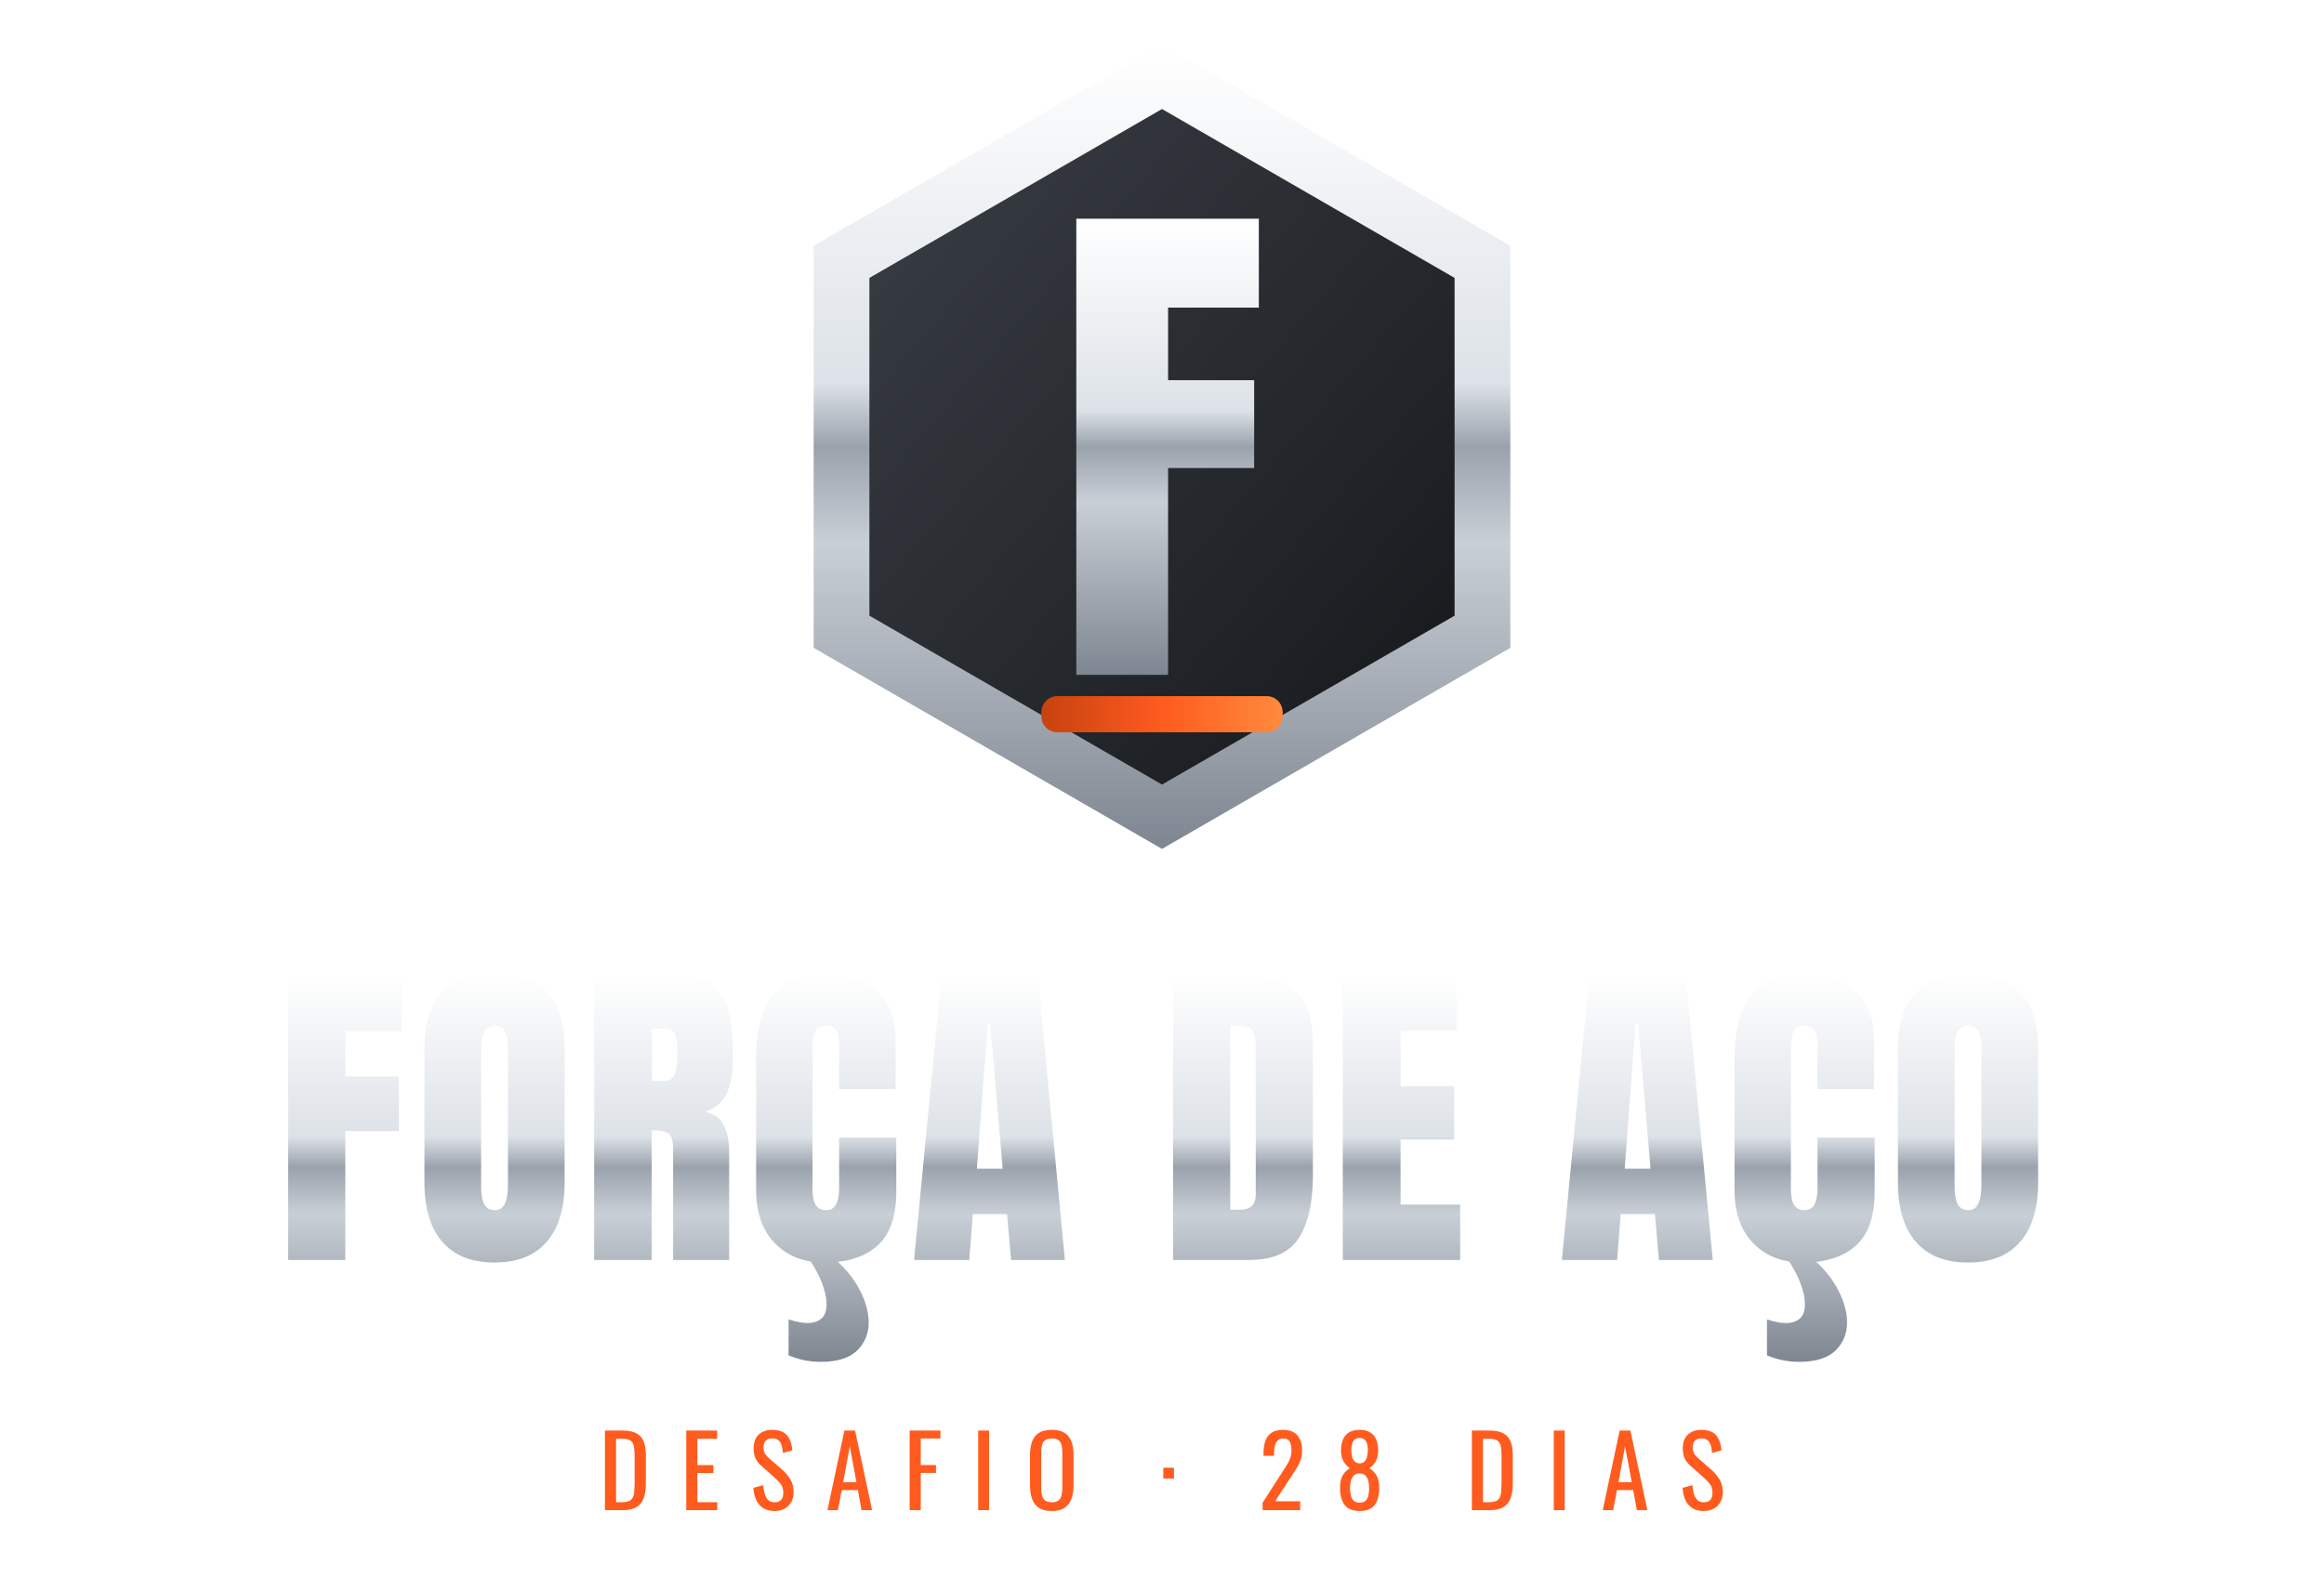
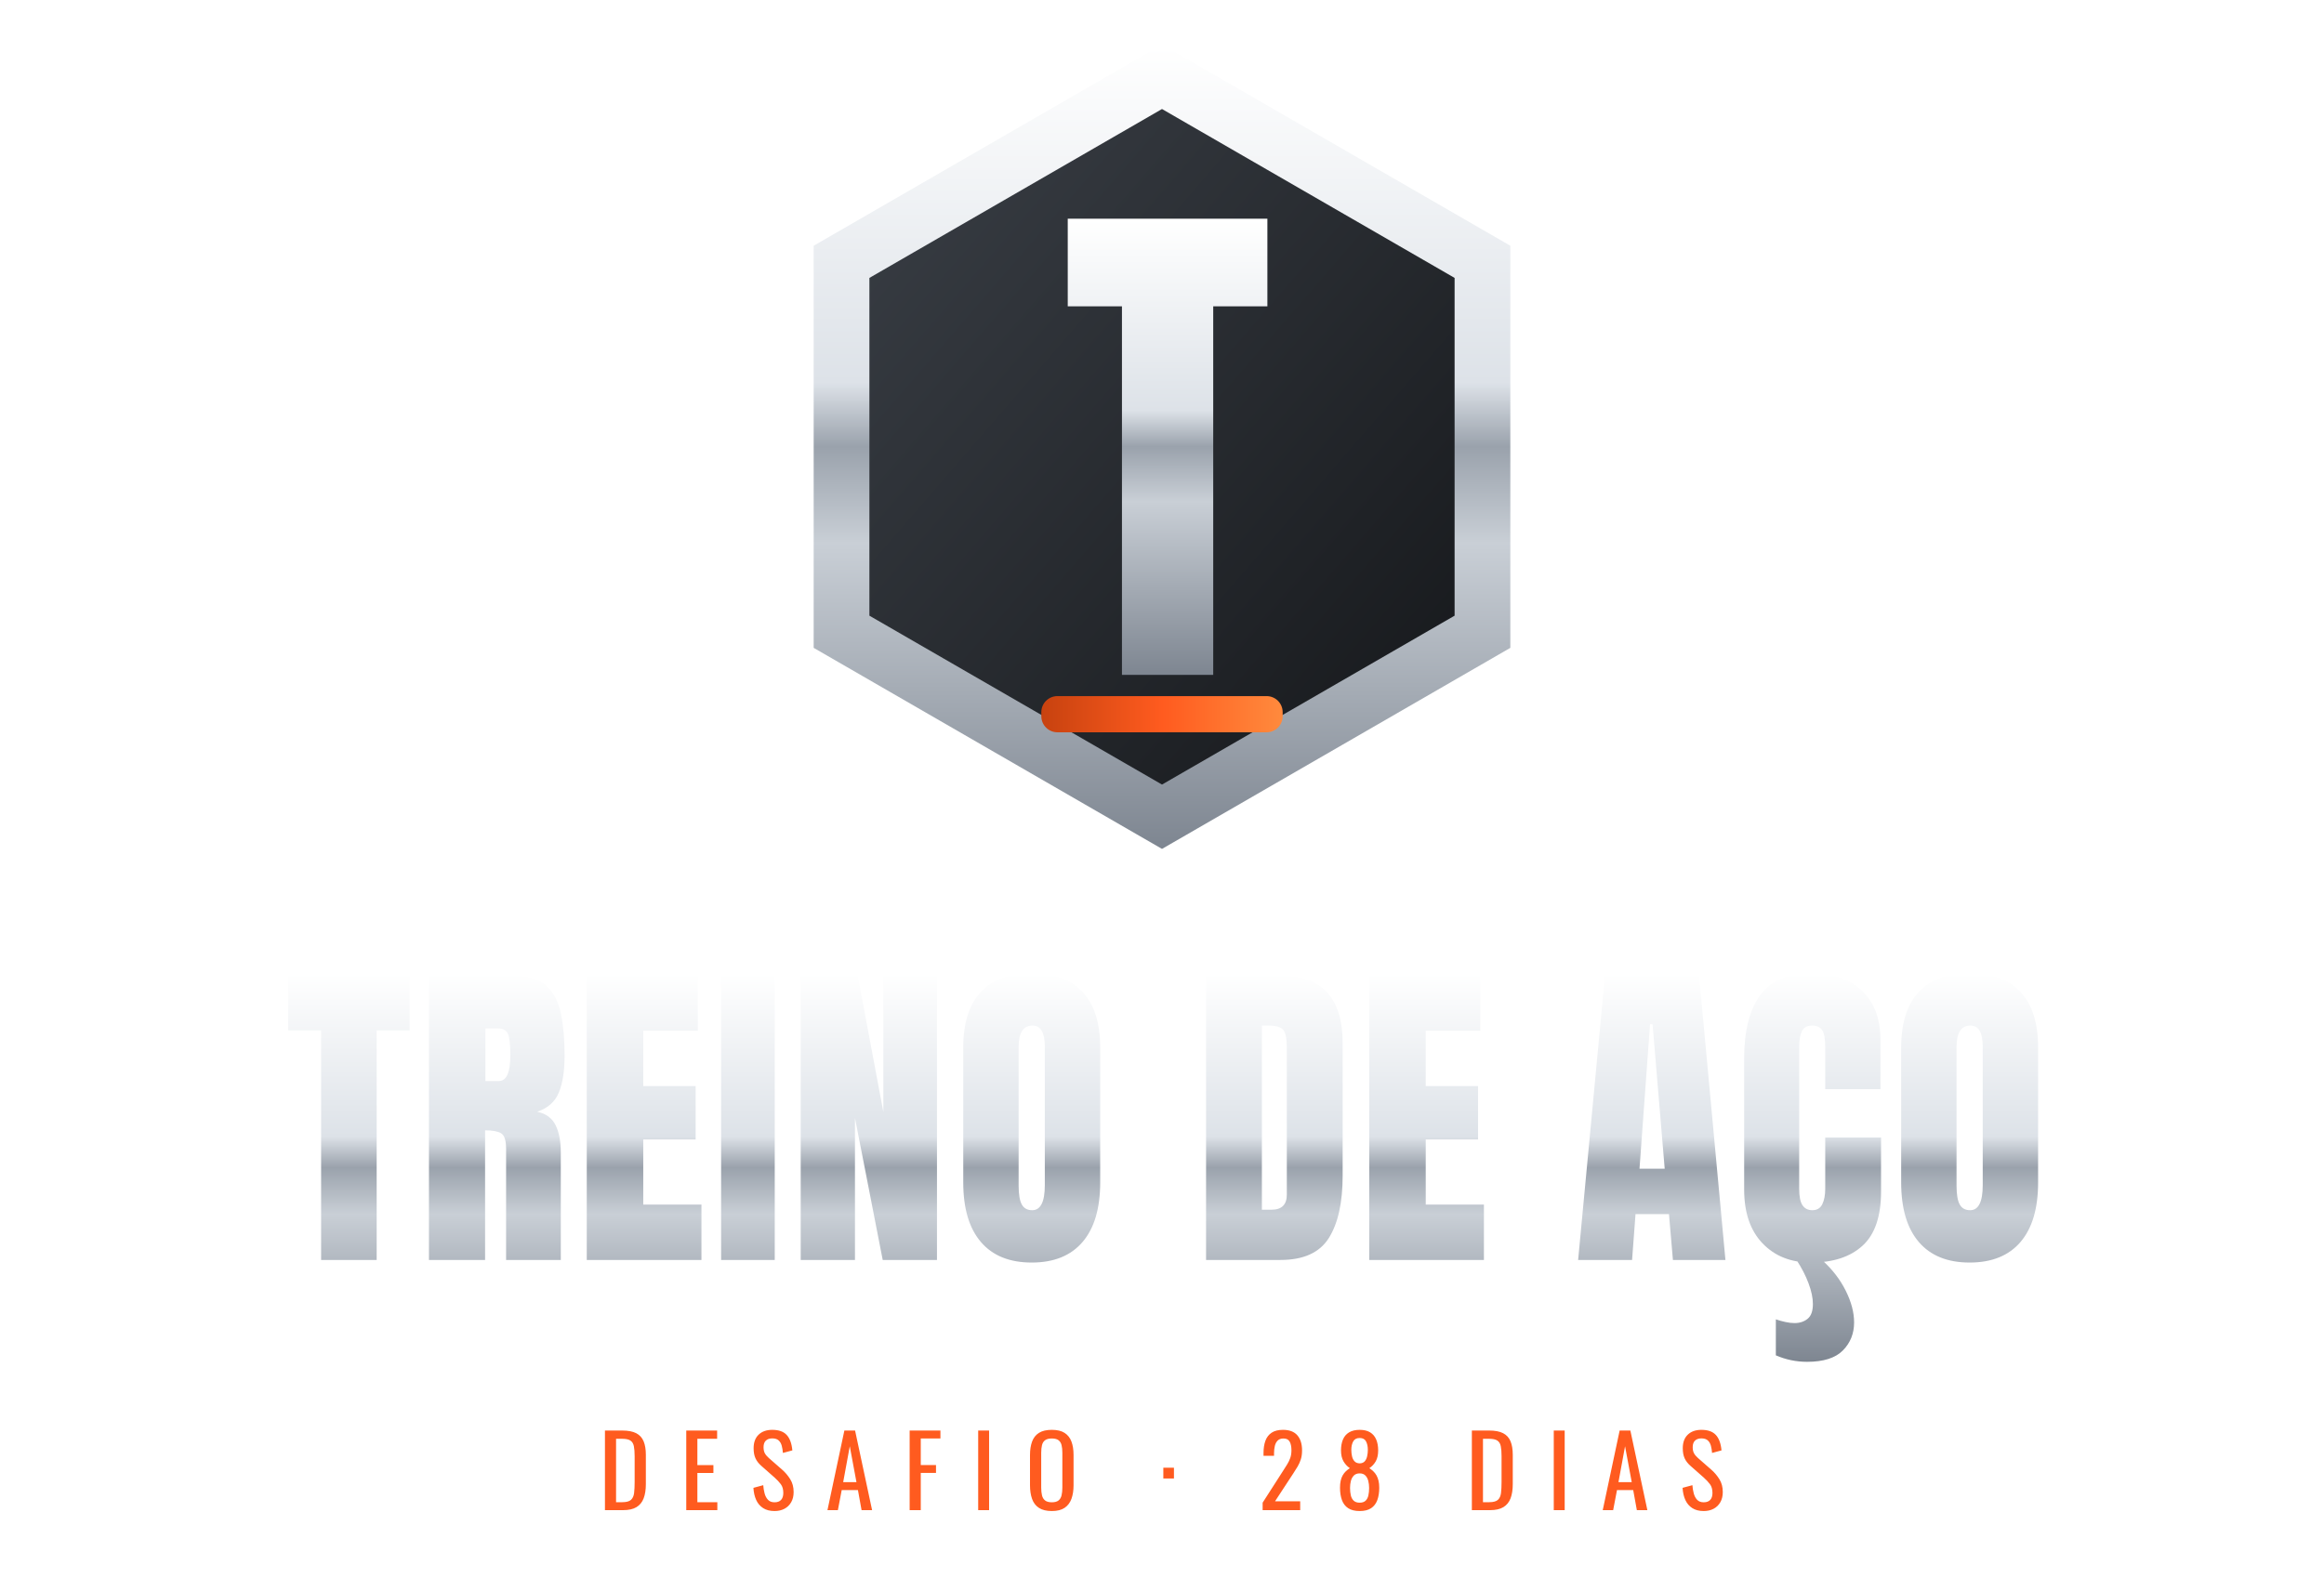
<svg xmlns="http://www.w3.org/2000/svg" viewBox="0 0 520 356" width="520" height="356">
  <defs>
    <linearGradient id="steel" x1="0" y1="0" x2="0" y2="1">
      <stop offset="0" stop-color="#FFFFFF" />
      <stop offset=".42" stop-color="#DDE2E8" />
      <stop offset=".5" stop-color="#9AA2AC" />
      <stop offset=".62" stop-color="#C9CFD6" />
      <stop offset="1" stop-color="#7E8691" />
    </linearGradient>
    <linearGradient id="steelDark" x1="0" y1="0" x2="1" y2="1">
      <stop offset="0" stop-color="#3A3F46" />
      <stop offset="1" stop-color="#15171A" />
    </linearGradient>
    <linearGradient id="ember" x1="0" y1="0" x2="1" y2="0">
      <stop offset="0" stop-color="#C7420F" />
      <stop offset=".5" stop-color="#FF5B1F" />
      <stop offset="1" stop-color="#FF8A3D" />
    </linearGradient>
  </defs>
  <g>
    <path d="M260.00,10.00 L337.94,55.00 L337.94,145.00 L260.00,190.00 L182.06,145.00 L182.06,55.00 Z" fill="url(#steel)" />
    <path d="M260.00,24.40 L325.47,62.20 L325.47,137.80 L260.00,175.60 L194.53,137.80 L194.53,62.20 Z" fill="url(#steelDark)" />
-     <path d="M240.828 151.047V48.953H281.666V68.85H261.363V85.092H280.622V104.757H261.363V151.047Z" fill="url(#steel)" />
+     <path d="M251.04 151.05V68.56H238.91V48.95H283.58V68.56H271.46V151.05Z" fill="url(#steel)" />
    <rect x="233.00" y="155.80" width="54.00" height="8.10" rx="3.60" fill="url(#ember)" />
  </g>
-   <path d="M64.475 282.0V218.406H89.913V230.8H77.266V240.917H89.262V253.166H77.266V282.0Z M110.652 282.578Q103.027 282.578 98.999 277.971Q94.97 273.364 94.97 264.656V234.449Q94.97 226.283 98.963 222.056Q102.955 217.828 110.652 217.828Q118.348 217.828 122.34 222.056Q126.333 226.283 126.333 234.449V264.656Q126.333 273.364 122.304 277.971Q118.276 282.578 110.652 282.578ZM110.76 270.871Q113.651 270.871 113.651 265.271V234.232Q113.651 229.535 110.832 229.535Q107.652 229.535 107.652 234.341V265.343Q107.652 268.306 108.375 269.588Q109.098 270.871 110.76 270.871Z M132.944 282.0V218.406H152.456Q157.334 218.406 159.827 220.628Q162.32 222.851 163.169 226.843Q164.018 230.836 164.018 236.22Q164.018 241.423 162.699 244.53Q161.381 247.638 157.731 248.83Q160.73 249.444 161.941 251.811Q163.151 254.178 163.151 257.936V282.0H150.613V257.104Q150.613 254.322 149.475 253.654Q148.337 252.985 145.807 252.985V282.0ZM145.88 241.965H148.951Q151.589 241.965 151.589 236.22Q151.589 232.498 151.01 231.342Q150.432 230.186 148.842 230.186H145.88Z M184.504 282.578Q177.603 282.578 173.393 278.278Q169.184 273.979 169.184 266.246V236.906Q169.184 227.656 172.851 222.742Q176.519 217.828 184.793 217.828Q189.31 217.828 192.833 219.49Q196.356 221.152 198.379 224.458Q200.403 227.765 200.403 232.787V243.771H187.756V234.377Q187.756 231.522 187.033 230.529Q186.311 229.535 184.793 229.535Q183.023 229.535 182.408 230.818Q181.794 232.101 181.794 234.232V266.065Q181.794 268.703 182.571 269.787Q183.348 270.871 184.793 270.871Q186.419 270.871 187.088 269.534Q187.756 268.197 187.756 266.065V254.611H200.547V266.644Q200.547 275.026 196.32 278.802Q192.092 282.578 184.504 282.578ZM183.601 304.8Q179.879 304.8 176.446 303.354V295.297Q177.567 295.658 178.651 295.893Q179.735 296.128 180.71 296.128Q182.517 296.128 183.727 295.17Q184.938 294.213 184.938 291.864Q184.938 289.841 183.944 287.239Q182.95 284.638 181.18 282.0H186.997Q190.502 285.071 192.435 288.847Q194.368 292.623 194.368 295.983Q194.368 299.705 191.803 302.252Q189.237 304.8 183.601 304.8Z M204.52 282.0 210.663 218.406H232.234L238.268 282.0H226.236L225.333 271.738H217.673L216.878 282.0ZM218.576 261.585H224.357L221.575 229.246H220.997Z  M262.474 282.0V218.406H279.963Q286.828 218.406 290.297 222.218Q293.765 226.03 293.765 233.365V263.139Q293.765 272.172 290.604 277.086Q287.442 282.0 279.529 282.0ZM275.265 270.763H277.469Q280.974 270.763 280.974 267.366V234.558Q280.974 231.378 280.125 230.457Q279.276 229.535 276.675 229.535H275.265Z M300.449 282.0V218.406H325.886V230.691H313.384V243.085H325.38V255.045H313.384V269.606H326.717V282.0Z  M349.478 282.0 355.62 218.406H377.192L383.226 282.0H371.194L370.29 271.738H362.63L361.835 282.0ZM363.534 261.585H369.315L366.533 229.246H365.954Z M403.423 282.578Q396.521 282.578 392.312 278.278Q388.102 273.979 388.102 266.246V236.906Q388.102 227.656 391.77 222.742Q395.437 217.828 403.712 217.828Q408.228 217.828 411.751 219.49Q415.274 221.152 417.298 224.458Q419.321 227.765 419.321 232.787V243.771H406.675V234.377Q406.675 231.522 405.952 230.529Q405.229 229.535 403.712 229.535Q401.941 229.535 401.327 230.818Q400.713 232.101 400.713 234.232V266.065Q400.713 268.703 401.49 269.787Q402.266 270.871 403.712 270.871Q405.338 270.871 406.006 269.534Q406.675 268.197 406.675 266.065V254.611H419.466V266.644Q419.466 275.026 415.238 278.802Q411.011 282.578 403.423 282.578ZM402.519 304.8Q398.798 304.8 395.365 303.354V295.297Q396.485 295.658 397.569 295.893Q398.653 296.128 399.629 296.128Q401.435 296.128 402.646 295.17Q403.856 294.213 403.856 291.864Q403.856 289.841 402.863 287.239Q401.869 284.638 400.098 282.0H405.916Q409.421 285.071 411.354 288.847Q413.287 292.623 413.287 295.983Q413.287 299.705 410.722 302.252Q408.156 304.8 402.519 304.8Z M440.349 282.578Q432.725 282.578 428.696 277.971Q424.667 273.364 424.667 264.656V234.449Q424.667 226.283 428.66 222.056Q432.653 217.828 440.349 217.828Q448.045 217.828 452.038 222.056Q456.031 226.283 456.031 234.449V264.656Q456.031 273.364 452.002 277.971Q447.973 282.578 440.349 282.578ZM440.457 270.871Q443.348 270.871 443.348 265.271V234.232Q443.348 229.535 440.53 229.535Q437.35 229.535 437.35 234.341V265.343Q437.35 268.306 438.073 269.588Q438.795 270.871 440.457 270.871Z" fill="url(#steel)" />
+   <path d="M71.85 282V230.62H64.48V218.41H91.65V230.62H84.28V282ZM95.98 282V218.41H115.04Q119.8 218.41 122.24 220.63Q124.67 222.85 125.5 226.84Q126.33 230.84 126.33 236.22Q126.33 241.42 125.04 244.53Q123.76 247.64 120.19 248.83Q123.12 249.44 124.3 251.81Q125.48 254.18 125.48 257.94V282H113.24V257.1Q113.24 254.32 112.13 253.65Q111.01 252.99 108.54 252.99V282ZM108.61 241.96H111.61Q114.19 241.96 114.19 236.22Q114.19 232.5 113.63 231.34Q113.06 230.19 111.51 230.19H108.61ZM131.29 282V218.41H156.14V230.69H143.93V243.08H155.65V255.04H143.93V269.61H156.95V282ZM161.35 282V218.41H173.35V282ZM179.16 282V218.41H191.93L197.65 248.87V218.41H209.65V282H197.51L191.3 250.2V282ZM230.85 282.58Q223.4 282.58 219.47 277.97Q215.53 273.36 215.53 264.66V234.45Q215.53 226.28 219.43 222.06Q223.33 217.83 230.85 217.83Q238.37 217.83 242.27 222.06Q246.17 226.28 246.17 234.45V264.66Q246.17 273.36 242.23 277.97Q238.3 282.58 230.85 282.58ZM230.96 270.87Q233.78 270.87 233.78 265.27V234.23Q233.78 229.54 231.03 229.54Q227.92 229.54 227.92 234.34V265.34Q227.92 268.31 228.63 269.59Q229.33 270.87 230.96 270.87ZM269.86 282V218.41H286.94Q293.64 218.41 297.03 222.22Q300.42 226.03 300.42 233.37V263.14Q300.42 272.17 297.33 277.09Q294.24 282 286.51 282ZM282.35 270.76H284.5Q287.93 270.76 287.93 267.37V234.56Q287.93 231.38 287.1 230.46Q286.27 229.54 283.73 229.54H282.35ZM306.37 282V218.41H331.22V230.69H319.01V243.08H330.72V255.04H319.01V269.61H332.03V282ZM353.11 282 359.11 218.41H380.18L386.07 282H374.32L373.44 271.74H365.95L365.18 282ZM366.84 261.58H372.48L369.77 229.25H369.2ZM405.22 282.58Q398.48 282.58 394.37 278.28Q390.26 273.98 390.26 266.25V236.91Q390.26 227.66 393.84 222.74Q397.42 217.83 405.5 217.83Q409.92 217.83 413.36 219.49Q416.8 221.15 418.77 224.46Q420.75 227.76 420.75 232.79V243.77H408.4V234.38Q408.4 231.52 407.69 230.53Q406.99 229.54 405.5 229.54Q403.77 229.54 403.17 230.82Q402.57 232.1 402.57 234.23V266.07Q402.57 268.7 403.33 269.79Q404.09 270.87 405.5 270.87Q407.09 270.87 407.74 269.53Q408.4 268.2 408.4 266.07V254.61H420.89V266.64Q420.89 275.03 416.76 278.8Q412.63 282.58 405.22 282.58ZM404.34 304.8Q400.7 304.8 397.35 303.35V295.3Q398.44 295.66 399.5 295.89Q400.56 296.13 401.52 296.13Q403.28 296.13 404.46 295.17Q405.64 294.21 405.64 291.86Q405.64 289.84 404.67 287.24Q403.7 284.64 401.97 282H407.66Q411.08 285.07 412.97 288.85Q414.86 292.62 414.86 295.98Q414.86 299.71 412.35 302.25Q409.84 304.8 404.34 304.8ZM440.71 282.58Q433.27 282.58 429.33 277.97Q425.39 273.36 425.39 264.66V234.45Q425.39 226.28 429.29 222.06Q433.2 217.83 440.71 217.83Q448.23 217.83 452.13 222.06Q456.03 226.28 456.03 234.45V264.66Q456.03 273.36 452.1 277.97Q448.16 282.58 440.71 282.58ZM440.82 270.87Q443.64 270.87 443.64 265.27V234.23Q443.64 229.54 440.89 229.54Q437.78 229.54 437.78 234.34V265.34Q437.78 268.31 438.49 269.59Q439.2 270.87 440.82 270.87Z" fill="url(#steel)" />
  <path d="M135.359 338.0V320.18H139.231Q141.211 320.18 142.366 320.785Q143.521 321.39 144.016 322.6Q144.511 323.81 144.511 325.614V332.17Q144.511 334.062 144.016 335.36Q143.521 336.658 142.41 337.329Q141.299 338.0 139.429 338.0ZM137.845 336.218H139.253Q140.617 336.218 141.189 335.69Q141.761 335.162 141.882 334.15Q142.003 333.138 142.003 331.708V325.922Q142.003 324.536 141.827 323.678Q141.651 322.82 141.057 322.424Q140.463 322.028 139.187 322.028H137.845Z M153.553 338.0V320.18H160.461V322.028H156.039V327.924H159.625V329.684H156.039V336.218H160.505V338.0Z M173.309 338.198Q171.769 338.198 170.746 337.538Q169.723 336.878 169.195 335.712Q168.667 334.546 168.579 333.006L170.779 332.412Q170.845 333.358 171.076 334.238Q171.307 335.118 171.835 335.679Q172.363 336.24 173.309 336.24Q174.277 336.24 174.772 335.701Q175.267 335.162 175.267 334.15Q175.267 332.94 174.717 332.203Q174.167 331.466 173.331 330.718L170.339 328.078Q169.459 327.308 169.041 326.395Q168.623 325.482 168.623 324.14Q168.623 322.182 169.745 321.104Q170.867 320.026 172.803 320.026Q173.859 320.026 174.662 320.301Q175.465 320.576 176.004 321.148Q176.543 321.72 176.862 322.589Q177.181 323.458 177.291 324.624L175.179 325.196Q175.113 324.316 174.915 323.579Q174.717 322.842 174.222 322.391Q173.727 321.94 172.803 321.94Q171.879 321.94 171.362 322.435Q170.845 322.93 170.845 323.898Q170.845 324.712 171.12 325.24Q171.395 325.768 172.011 326.318L175.025 328.958Q176.037 329.838 176.807 331.059Q177.577 332.28 177.577 333.952Q177.577 335.272 177.027 336.229Q176.477 337.186 175.52 337.692Q174.563 338.198 173.309 338.198Z M185.145 338.0 188.929 320.18H191.327L195.133 338.0H192.779L191.965 333.512H188.335L187.477 338.0ZM188.665 331.73H191.635L190.139 323.7Z M203.537 338.0V320.18H210.423V321.962H206.023V327.902H209.433V329.662H206.023V338.0Z M218.871 338.0V320.18H221.313V338.0Z M235.349 338.198Q233.545 338.198 232.467 337.494Q231.389 336.79 230.927 335.481Q230.465 334.172 230.465 332.412V325.658Q230.465 323.898 230.938 322.633Q231.411 321.368 232.478 320.697Q233.545 320.026 235.349 320.026Q237.153 320.026 238.209 320.708Q239.265 321.39 239.738 322.644Q240.211 323.898 240.211 325.658V332.434Q240.211 334.172 239.738 335.47Q239.265 336.768 238.209 337.483Q237.153 338.198 235.349 338.198ZM235.349 336.24Q236.339 336.24 236.845 335.833Q237.351 335.426 237.527 334.689Q237.703 333.952 237.703 332.962V325.152Q237.703 324.162 237.527 323.447Q237.351 322.732 236.845 322.347Q236.339 321.962 235.349 321.962Q234.359 321.962 233.842 322.347Q233.325 322.732 233.149 323.447Q232.973 324.162 232.973 325.152V332.962Q232.973 333.952 233.149 334.689Q233.325 335.426 233.842 335.833Q234.359 336.24 235.349 336.24Z  M260.297 330.916V328.496H262.673V330.916Z  M282.517 338.0V336.328L287.049 329.266Q287.555 328.474 287.984 327.792Q288.413 327.11 288.688 326.351Q288.963 325.592 288.963 324.602Q288.963 323.37 288.567 322.666Q288.171 321.962 287.181 321.962Q286.345 321.962 285.883 322.424Q285.421 322.886 285.245 323.634Q285.069 324.382 285.069 325.24V325.834H282.715V325.218Q282.715 323.612 283.144 322.457Q283.573 321.302 284.53 320.664Q285.487 320.026 287.071 320.026Q289.227 320.026 290.283 321.247Q291.339 322.468 291.339 324.624Q291.339 325.768 291.064 326.626Q290.789 327.484 290.349 328.232Q289.909 328.98 289.381 329.772L285.289 336.02H290.921V338.0Z M304.231 338.198Q302.625 338.198 301.657 337.56Q300.689 336.922 300.26 335.745Q299.831 334.568 299.831 332.984Q299.831 332.082 299.985 331.4Q300.139 330.718 300.436 330.201Q300.733 329.684 301.14 329.299Q301.547 328.914 302.031 328.606Q301.151 328.012 300.601 327.055Q300.051 326.098 300.051 324.624Q300.051 323.216 300.491 322.182Q300.931 321.148 301.866 320.587Q302.801 320.026 304.231 320.026Q305.661 320.026 306.574 320.587Q307.487 321.148 307.927 322.182Q308.367 323.216 308.367 324.624Q308.367 326.12 307.828 327.066Q307.289 328.012 306.387 328.606Q306.871 328.914 307.278 329.299Q307.685 329.684 307.982 330.201Q308.279 330.718 308.444 331.4Q308.609 332.082 308.609 332.984Q308.609 334.568 308.18 335.745Q307.751 336.922 306.794 337.56Q305.837 338.198 304.231 338.198ZM304.231 336.328Q305.089 336.328 305.551 335.888Q306.013 335.448 306.178 334.7Q306.343 333.952 306.343 333.028Q306.343 332.192 306.156 331.455Q305.969 330.718 305.507 330.245Q305.045 329.772 304.231 329.772Q303.417 329.772 302.944 330.234Q302.471 330.696 302.273 331.433Q302.075 332.17 302.075 333.028Q302.075 333.952 302.251 334.7Q302.427 335.448 302.9 335.888Q303.373 336.328 304.231 336.328ZM304.231 327.528Q304.979 327.506 305.364 327.066Q305.749 326.626 305.903 325.933Q306.057 325.24 306.057 324.492Q306.057 323.392 305.661 322.622Q305.265 321.852 304.231 321.852Q303.197 321.852 302.779 322.622Q302.361 323.392 302.361 324.492Q302.361 325.24 302.515 325.933Q302.669 326.626 303.076 327.066Q303.483 327.506 304.231 327.528Z  M329.333 338.0V320.18H333.205Q335.185 320.18 336.34 320.785Q337.495 321.39 337.99 322.6Q338.485 323.81 338.485 325.614V332.17Q338.485 334.062 337.99 335.36Q337.495 336.658 336.384 337.329Q335.273 338.0 333.403 338.0ZM331.819 336.218H333.227Q334.591 336.218 335.163 335.69Q335.735 335.162 335.856 334.15Q335.977 333.138 335.977 331.708V325.922Q335.977 324.536 335.801 323.678Q335.625 322.82 335.031 322.424Q334.437 322.028 333.161 322.028H331.819Z M347.659 338.0V320.18H350.101V338.0Z M358.615 338.0 362.399 320.18H364.797L368.603 338.0H366.249L365.435 333.512H361.805L360.947 338.0ZM362.135 331.73H365.105L363.609 323.7Z M381.209 338.198Q379.669 338.198 378.646 337.538Q377.623 336.878 377.095 335.712Q376.567 334.546 376.479 333.006L378.679 332.412Q378.745 333.358 378.976 334.238Q379.207 335.118 379.735 335.679Q380.263 336.24 381.209 336.24Q382.177 336.24 382.672 335.701Q383.167 335.162 383.167 334.15Q383.167 332.94 382.617 332.203Q382.067 331.466 381.231 330.718L378.239 328.078Q377.359 327.308 376.941 326.395Q376.523 325.482 376.523 324.14Q376.523 322.182 377.645 321.104Q378.767 320.026 380.703 320.026Q381.759 320.026 382.562 320.301Q383.365 320.576 383.904 321.148Q384.443 321.72 384.762 322.589Q385.081 323.458 385.191 324.624L383.079 325.196Q383.013 324.316 382.815 323.579Q382.617 322.842 382.122 322.391Q381.627 321.94 380.703 321.94Q379.779 321.94 379.262 322.435Q378.745 322.93 378.745 323.898Q378.745 324.712 379.02 325.24Q379.295 325.768 379.911 326.318L382.925 328.958Q383.937 329.838 384.707 331.059Q385.477 332.28 385.477 333.952Q385.477 335.272 384.927 336.229Q384.377 337.186 383.42 337.692Q382.463 338.198 381.209 338.198Z" fill="#FF5B1F" />
</svg>
